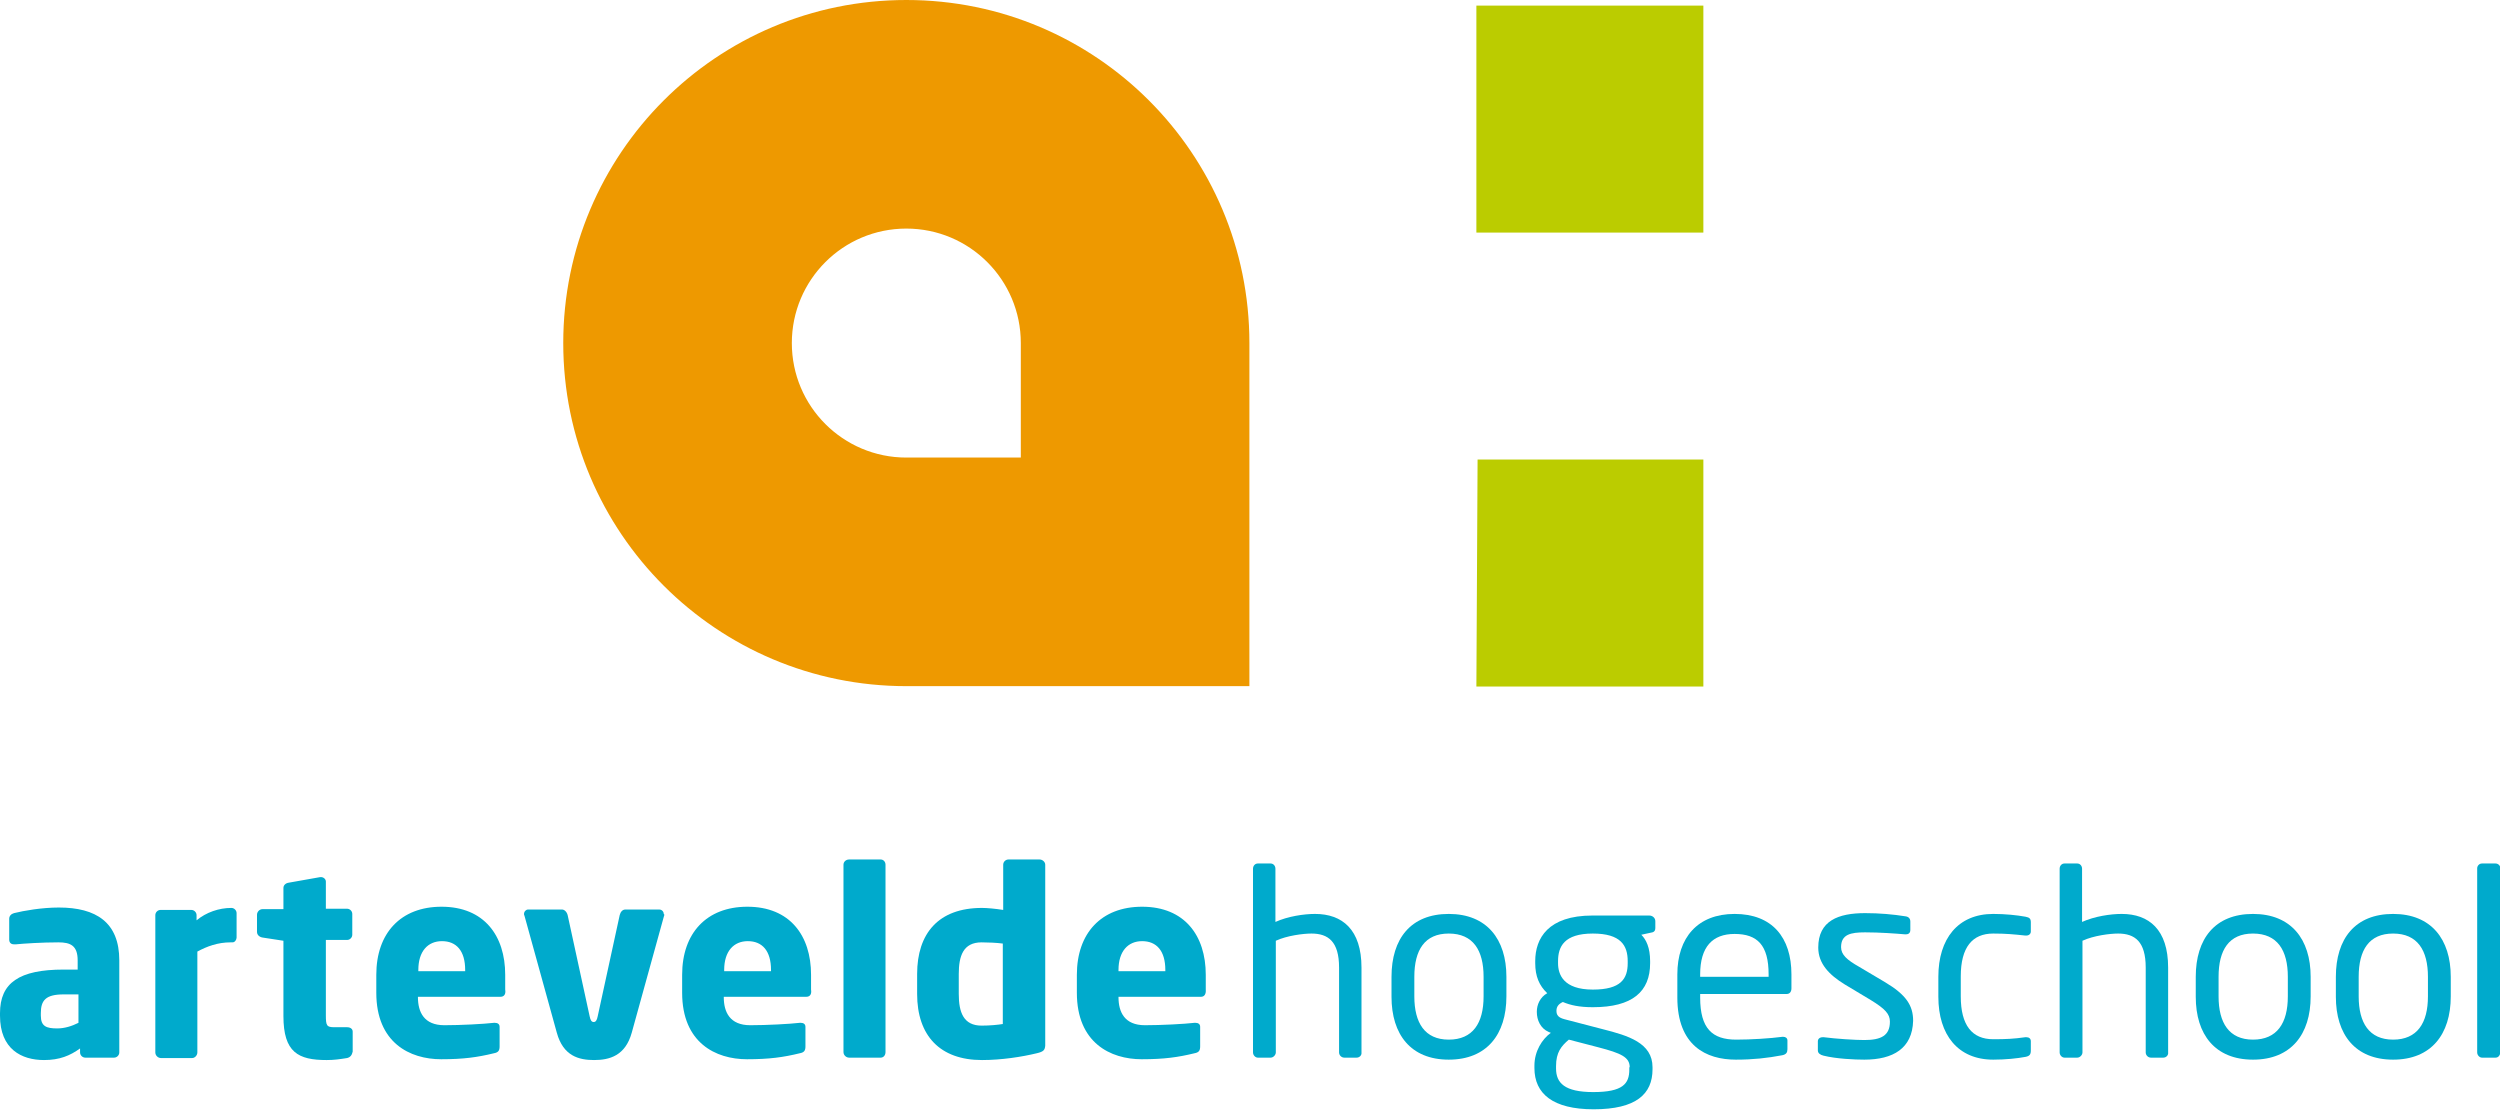
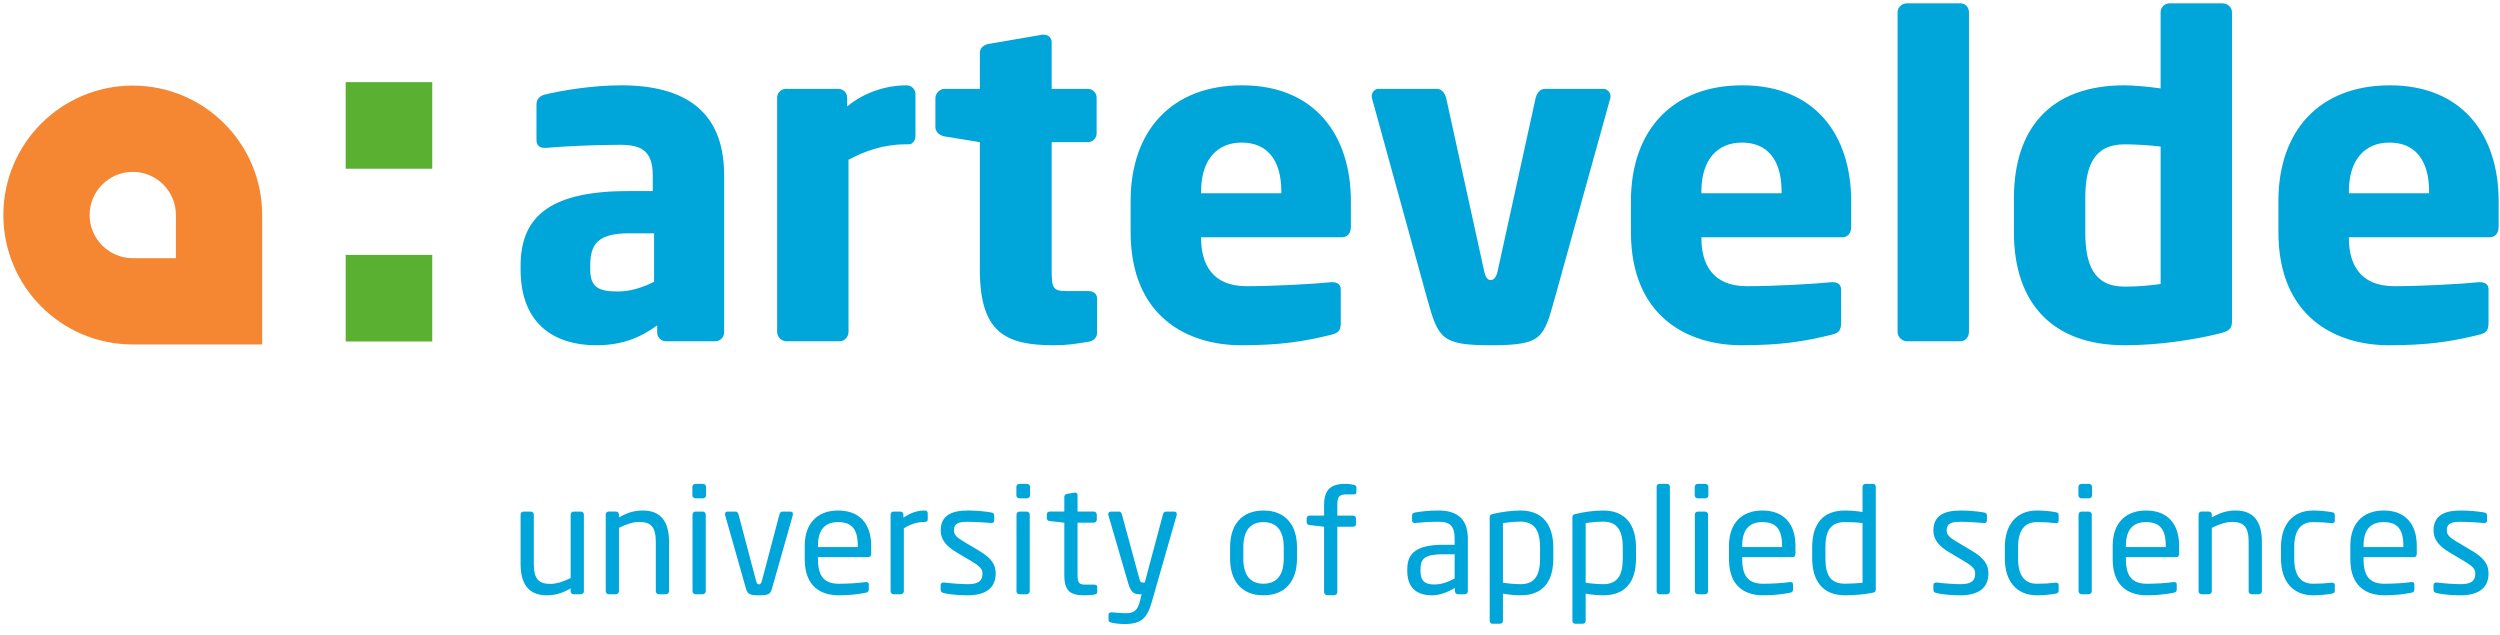
- <svg xmlns="http://www.w3.org/2000/svg" version="1.1" id="Logo" x="0px" y="0px" viewBox="0 0 624.5 277.1" style="enable-background:new 0 0 624.5 277.1;" xml:space="preserve">
-   <style type="text/css">
- 	.st0{fill:#BBCC00;}
- 	.st1{fill:#EE9900;}
- 	.st2{fill:#00AACC;}
- </style>
-   <g>
-     <polygon class="st0" points="368.8,171.5 425.5,171.5 425.5,114.8 369.1,114.8  " />
-     <rect x="368.8" y="1.4" class="st0" width="56.7" height="56.7" />
-     <path class="st1" d="M226.4,0c-47.4,0-85.7,38.4-85.7,85.7c0,47.4,38.4,85.7,85.7,85.7h85.7V85.7C312.1,38.4,273.8,0,226.4,0z    M255,114.3h-28.6c0,0,0,0,0,0c-15.8,0-28.6-12.8-28.6-28.6c0-15.8,12.8-28.6,28.6-28.6c15.8,0,28.6,12.8,28.6,28.6V114.3z" />
-     <g>
-       <path class="st2" d="M28.5,264.2h-7.2c-0.7,0-1.3-0.6-1.3-1.3v-1c-2.5,1.8-5.1,2.9-9,2.9c-5.6,0-11-2.7-11-11.1v-0.6    c0-7.6,4.8-10.9,15.9-10.9h3.5v-2.3c0-3.7-1.8-4.5-4.8-4.5c-4.1,0-8.7,0.3-10.7,0.5H3.5c-0.6,0-1.2-0.3-1.2-1.2v-5.2    c0-0.7,0.5-1.2,1.2-1.4c2.4-0.6,6.9-1.4,11.2-1.4c9.3,0,15.1,3.7,15.1,13.2v23C29.8,263.6,29.2,264.2,28.5,264.2z M19.6,248.4    h-3.7c-4.5,0-5.7,1.5-5.7,4.7v0.6c0,2.7,1.4,3.2,4.1,3.2c1.9,0,3.7-0.6,5.3-1.4V248.4z" />
-       <path class="st2" d="M58.1,235.4h-0.5c-3.2,0-5.9,1-8.3,2.3v25.2c0,0.7-0.6,1.4-1.3,1.4h-7.8c-0.7,0-1.4-0.6-1.4-1.4v-34.3    c0-0.7,0.6-1.3,1.3-1.3h7.7c0.7,0,1.3,0.6,1.3,1.3v1.3c2.4-2,5.6-3.1,8.7-3.1c0.7,0,1.3,0.6,1.3,1.3v6.1    C59.1,234.7,58.7,235.4,58.1,235.4z" />
-       <path class="st2" d="M86.7,264.3c-1.9,0.3-3.2,0.5-5.1,0.5c-7.1,0-10.8-1.9-10.8-11V235l-5.2-0.8c-0.7-0.1-1.4-0.6-1.4-1.4v-4.3    c0-0.7,0.6-1.4,1.4-1.4h5.2v-5.3c0-0.7,0.6-1.2,1.3-1.3l7.9-1.4c0.1,0,0.1,0,0.2,0c0.6,0,1.2,0.5,1.2,1.1v6.8h5.3    c0.7,0,1.3,0.6,1.3,1.3v5.2c0,0.7-0.6,1.3-1.3,1.3h-5.3v18.8c0,2.6,0.2,3,2.1,3h3.2c0.8,0,1.4,0.4,1.4,1.1v5    C87.9,263.6,87.5,264.1,86.7,264.3z" />
-       <path class="st2" d="M125,249h-20.6v0.1c0,3.7,1.5,7,6.6,7c4.1,0,9.8-0.3,12.4-0.6c0.1,0,0.1,0,0.2,0c0.7,0,1.2,0.3,1.2,1v4.9    c0,1-0.3,1.5-1.4,1.7c-4.1,1-7.6,1.5-13.2,1.5c-7.8,0-16.2-4.1-16.2-16.6v-4.5c0-10.4,6.1-17,16.3-17c10.6,0,15.9,7.2,15.9,17v3.7    C126.4,248.4,125.9,249,125,249z M116.2,242.3c0-4.8-2.2-7.2-5.8-7.2c-3.5,0-5.9,2.5-5.9,7.2v0.3h11.7V242.3z" />
-       <path class="st2" d="M165.9,228.7l-8.1,29.3c-1.6,5.7-5.5,6.8-9.4,6.8c-3.8,0-7.7-1-9.3-6.8l-8.1-29.3c-0.1-0.1-0.1-0.3-0.1-0.4    c0-0.6,0.5-1.1,1-1.1h8.5c0.6,0,1.2,0.6,1.4,1.4l5.5,25.3c0.2,1,0.5,1.4,1,1.4c0.5,0,0.8-0.4,1-1.4l5.5-25.3    c0.2-0.8,0.7-1.4,1.4-1.4h8.5c0.6,0,1.1,0.5,1.1,1.1C166,228.5,166,228.6,165.9,228.7z" />
-       <path class="st2" d="M201.4,249h-20.6v0.1c0,3.7,1.5,7,6.6,7c4.1,0,9.8-0.3,12.4-0.6c0.1,0,0.1,0,0.2,0c0.7,0,1.2,0.3,1.2,1v4.9    c0,1-0.3,1.5-1.4,1.7c-4.1,1-7.6,1.5-13.2,1.5c-7.8,0-16.2-4.1-16.2-16.6v-4.5c0-10.4,6.1-17,16.3-17c10.6,0,15.9,7.2,15.9,17v3.7    C202.8,248.4,202.3,249,201.4,249z M192.6,242.3c0-4.8-2.2-7.2-5.8-7.2c-3.5,0-5.9,2.5-5.9,7.2v0.3h11.7V242.3z" />
-       <path class="st2" d="M220,264.2h-7.9c-0.7,0-1.4-0.6-1.4-1.4V216c0-0.7,0.6-1.3,1.4-1.3h7.9c0.7,0,1.2,0.6,1.2,1.3v46.8    C221.2,263.6,220.7,264.2,220,264.2z" />
-       <path class="st2" d="M259,263.1c-3.7,0.9-8.8,1.7-13.7,1.7c-10.5,0-16.2-6.1-16.2-16.5v-5c0-10.1,5.3-16.5,16.2-16.5    c1.3,0,3.4,0.2,5.3,0.5V216c0-0.7,0.6-1.3,1.3-1.3h7.8c0.7,0,1.4,0.6,1.4,1.3v45.2C261,262.3,260.7,262.7,259,263.1z M250.5,235.7    c-1.5-0.2-3.7-0.3-5.3-0.3c-4.6,0-5.7,3.4-5.7,7.9v5c0,4.6,1.2,7.9,5.7,7.9c2.1,0,4.1-0.2,5.3-0.4V235.7z" />
-       <path class="st2" d="M300,249h-20.6v0.1c0,3.7,1.5,7,6.6,7c4.1,0,9.8-0.3,12.4-0.6c0.1,0,0.1,0,0.2,0c0.7,0,1.2,0.3,1.2,1v4.9    c0,1-0.3,1.5-1.4,1.7c-4.1,1-7.6,1.5-13.2,1.5c-7.8,0-16.2-4.1-16.2-16.6v-4.5c0-10.4,6.1-17,16.3-17c10.6,0,15.9,7.2,15.9,17v3.7    C301.3,248.4,300.8,249,300,249z M291.1,242.3c0-4.8-2.2-7.2-5.8-7.2c-3.5,0-5.9,2.5-5.9,7.2v0.3h11.7V242.3z" />
+ <svg xmlns="http://www.w3.org/2000/svg" height="50" viewBox="0 0 197 50" width="197">
+   <g fill="none" fill-rule="evenodd">
+     <path d="m10.462 6.745c-5.631 0-10.197 4.566-10.197 10.2 0 5.633 4.566 10.2 10.197 10.2h10.197v-10.2c0-5.634-4.564-10.2-10.197-10.2zm3.399 13.599h-3.396-.003c-1.877 0-3.399-1.522-3.399-3.399 0-1.878 1.522-3.4 3.399-3.4 1.877 0 3.399 1.522 3.399 3.4z" fill="#f58732" />
+     <g fill="#00a5da">
+       <path d="m48.939 6.724c-2.29 0-4.721.415-6.006.727-.416.104-.659.384-.659.766v2.809c0 .452.276.627.624.627h.173c1.077-.104 3.54-.243 5.763-.243 1.631 0 2.603.416 2.603 2.395v1.249h-1.874c-5.935 0-8.54 1.806-8.54 5.868v.311c0 4.514 2.918 5.972 5.938 5.972 2.081 0 3.471-.591 4.825-1.564v.555c0 .382.312.695.694.695h3.887c.382 0 .694-.314.694-.695v-12.392c0-5.068-3.123-7.081-8.121-7.081zm2.603 15.481c-.834.415-1.804.763-2.845.763-1.459 0-2.188-.277-2.188-1.736v-.311c0-1.702.626-2.536 3.055-2.536h1.978z" />
+       <path d="m61.968 26.891h4.201c.382 0 .694-.348.694-.73v-13.572c1.285-.695 2.777-1.215 4.477-1.215h.279c.312 0 .52-.348.52-.659v-3.299c0-.382-.314-.692-.695-.692-1.666 0-3.402.588-4.686 1.665v-.695c0-.382-.312-.692-.694-.692h-4.13c-.383 0-.695.311-.695.692v18.468c0 .382.347.73.73.73" />
+       <path d="m77.214 21.267c0 4.929 2.013 5.939 5.831 5.939 1.009 0 1.702-.105 2.743-.28.416-.068.659-.348.659-.693v-2.708c0-.382-.276-.591-.727-.591h-1.702c-1.042 0-1.146-.243-1.146-1.631v-10.101h2.848c.382 0 .694-.314.694-.695v-2.813c0-.382-.312-.692-.694-.692h-2.848v-3.679c0-.348-.277-.591-.624-.591h-.104l-4.236.728c-.382.071-.694.315-.694.696v2.845h-2.777c-.382 0-.728.348-.728.73v2.289c0 .382.347.662.728.73l2.777.452z" />
+       <path d="m97.806 27.205c3.02 0 4.896-.28 7.117-.834.59-.139.73-.382.73-.938v-2.637c0-.382-.279-.558-.66-.558h-.104c-1.389.139-4.478.314-6.665.314-2.743 0-3.577-1.805-3.577-3.785v-.068h11.075c.451 0 .728-.314.728-.834v-2.012c0-5.244-2.881-9.13-8.574-9.13-5.52 0-8.783 3.539-8.783 9.13v2.428c0 6.702 4.512 8.923 8.712 8.923zm-3.159-12.117c0-2.533 1.285-3.853 3.194-3.853 1.945 0 3.126 1.286 3.126 3.853v.142h-6.319z" />
+       <path d="m117.465 27.205c4.065 0 4.166-.556 5.035-3.646l4.374-15.761c.033-.068.033-.139.033-.207 0-.347-.277-.59-.59-.59h-4.582c-.347 0-.626.311-.728.728l-2.987 13.607c-.103.52-.312.73-.555.73-.243 0-.415-.209-.52-.73l-2.986-13.607c-.104-.418-.382-.728-.728-.728h-4.583c-.312 0-.555.243-.555.59 0 .068 0 .139.035.207l4.339 15.761c.867 3.09 1.095 3.646 4.999 3.646" />
+       <path d="m137.228 27.205c3.02 0 4.896-.28 7.117-.834.59-.139.73-.382.73-.938v-2.637c0-.382-.279-.558-.66-.558h-.104c-1.388.139-4.478.314-6.664.314-2.743 0-3.577-1.805-3.577-3.785v-.068h11.075c.451 0 .728-.314.728-.834v-2.012c0-5.244-2.881-9.13-8.573-9.13-5.52 0-8.783 3.539-8.783 9.13v2.428c0 6.702 4.511 8.923 8.712 8.923zm-3.159-12.117c0-2.533 1.285-3.853 3.194-3.853 1.945 0 3.126 1.286 3.126 3.853v.142h-6.32z" />
+       <path d="m154.493.265h-4.234c-.383 0-.73.314-.73.695v25.202c0 .382.347.728.73.728h4.234c.382 0 .661-.347.661-.728v-25.202c0-.382-.279-.695-.661-.695" />
+       <path d="m167.411 27.205c2.672 0 5.416-.419 7.394-.905.936-.207 1.075-.449 1.075-1.006v-24.334c0-.382-.348-.695-.73-.695h-4.199c-.382 0-.694.314-.694.695v6.006c-1.007-.142-2.153-.243-2.847-.243-5.867 0-8.712 3.434-8.712 8.887v2.707c0 5.623 3.09 8.887 8.712 8.887zm-3.09-11.594c0-2.432.624-4.237 3.09-4.237.832 0 2.013.069 2.847.175v10.828c-.66.104-1.702.209-2.847.209-2.465 0-3.09-1.806-3.09-4.269z" />
+       <path d="m188.321 6.724c-5.52 0-8.783 3.539-8.783 9.13v2.428c0 6.702 4.511 8.923 8.712 8.923 3.02 0 4.896-.28 7.117-.834.59-.139.729-.382.729-.938v-2.637c0-.382-.279-.558-.66-.558h-.104c-1.389.139-4.477.314-6.665.314-2.743 0-3.577-1.805-3.577-3.785v-.068h11.075c.451 0 .728-.314.728-.834v-2.012c0-5.244-2.881-9.13-8.573-9.13zm3.09 8.506h-6.32v-.142c0-2.533 1.285-3.853 3.194-3.853 1.945 0 3.126 1.286 3.126 3.853z" />
+       <path d="m45.785 40.312h-.581c-.129 0-.236.119-.236.237v5c-.545.272-1.102.462-1.6.462-.9 0-1.303-.368-1.303-1.565v-3.897c0-.13-.107-.237-.237-.237h-.569c-.129 0-.236.107-.236.237v3.897c0 1.576.64 2.464 2.06 2.464.699 0 1.232-.177 1.884-.544v.225c0 .129.094.236.225.236h.592c.13 0 .226-.107.226-.236v-6.042c0-.13-.108-.237-.226-.237" />
+       <path d="m50.658 40.228c-.699 0-1.233.179-1.884.545v-.225c0-.13-.094-.237-.225-.237h-.592c-.13 0-.225.107-.225.237v6.041c0 .13.107.237.225.237h.58c.13 0 .237-.118.237-.237v-4.997c.545-.273 1.102-.463 1.6-.463.899 0 1.303.368 1.303 1.565v3.896c0 .13.107.237.236.237h.57c.13 0 .237-.107.237-.237v-3.896c0-1.578-.641-2.466-2.062-2.466" />
+       <path d="m55.4 38.129h-.603c-.132 0-.237.105-.237.236v.667c0 .131.105.237.237.237h.603c.13 0 .237-.107.237-.237v-.667c0-.131-.107-.236-.237-.236" />
+       <path d="m55.376 40.312h-.569c-.129 0-.237.107-.237.237v6.042c0 .129.108.236.237.236h.569c.13 0 .237-.107.237-.236v-6.042c0-.13-.107-.237-.237-.237" />
+       <path d="m62.295 40.312h-.652c-.094 0-.178.071-.225.226l-1.362 5.164c-.071.284-.143.344-.248.344-.119 0-.179-.06-.248-.344l-1.364-5.164c-.047-.155-.13-.226-.225-.226h-.652c-.118 0-.189.083-.189.201 0 .025 0 .047.011.083l1.6 5.64c.154.532.201.674 1.067.674.886 0 .911-.142 1.065-.674l1.6-5.64c.011-.036.011-.058.011-.083 0-.118-.071-.201-.189-.201" />
+       <path d="m66.043 40.228c-1.695 0-2.63 1.078-2.63 2.772v1.067c0 2.203 1.328 2.842 2.689 2.842.795 0 1.446-.071 2.121-.201.19-.036.237-.119.237-.272v-.403c0-.118-.096-.165-.19-.165h-.06c-.545.082-1.421.131-2.109.131-1.089 0-1.645-.522-1.645-1.931v-.165h3.968c.142 0 .225-.108.225-.262v-.64c0-1.681-.875-2.772-2.605-2.772zm1.551 2.879h-3.138v-.107c0-1.279.567-1.859 1.587-1.859 1.042 0 1.551.52 1.551 1.859z" />
+       <path d="m72.857 40.229c-.533 0-1.078.154-1.67.569v-.248c0-.13-.094-.237-.225-.237h-.558c-.13 0-.225.107-.225.237v6.04c0 .13.107.237.225.237h.58c.13 0 .239-.118.239-.237v-4.962c.592-.355 1.089-.498 1.634-.498.166 0 .248-.071.248-.201v-.486c0-.143-.082-.214-.248-.214" />
+       <path d="m77.159 43.404-1.172-.699c-.545-.319-.817-.545-.817-.9 0-.605.437-.686 1.102-.686.663 0 1.422.06 1.835.094h.036c.118 0 .201-.06.201-.201v-.391c0-.129-.071-.213-.225-.238-.556-.094-1.185-.154-1.848-.154-1.221 0-2.145.344-2.145 1.576 0 .747.487 1.256 1.208 1.694l1.196.711c.676.401.889.627.889.982 0 .64-.402.841-1.174.841-.426 0-1.29-.058-1.859-.13h-.047c-.119 0-.214.072-.214.178v.415c0 .13.094.203.248.237.581.142 1.434.178 1.871.178 1.328 0 2.216-.509 2.216-1.718 0-.698-.319-1.208-1.303-1.788" />
+       <path d="m80.906 40.312h-.569c-.129 0-.237.107-.237.237v6.042c0 .129.108.236.237.236h.569c.13 0 .237-.107.237-.236v-6.042c0-.13-.107-.237-.237-.237" />
+       <path d="m80.93 38.129h-.603c-.132 0-.237.105-.237.236v.667c0 .131.105.237.237.237h.603c.13 0 .237-.107.237-.237v-.667c0-.131-.107-.236-.237-.236" />
+       <path d="m86.214 46.069h-.663c-.474 0-.64-.094-.64-.746v-4.135h1.279c.13 0 .237-.105.237-.236v-.404c0-.13-.107-.237-.237-.237h-1.279v-1.29c0-.12-.083-.203-.178-.203h-.036l-.615.096c-.13.024-.214.118-.214.237v1.16h-1.15c-.13 0-.225.083-.225.214v.319c0 .131.094.203.225.214l1.15.13v4.135c0 1.302.52 1.587 1.611 1.587.225 0 .533-.024.77-.058.154-.025.212-.095.212-.201v-.415c0-.12-.082-.167-.248-.167" />
+       <path d="m92.543 40.312h-.663c-.108 0-.203.083-.225.179l-1.447 5.412h-.189c-.083 0-.165-.024-.226-.259l-1.397-5.141c-.024-.095-.107-.19-.201-.19h-.652c-.142 0-.212.083-.212.201 0 .025 0 .059.011.083l1.576 5.415c.214.734.522.816.875.816h.166l-.118.487c-.201.828-.497 1.006-1.172 1.006-.261 0-.794-.047-1.054-.071h-.036c-.13 0-.225.06-.225.189v.44c0 .118.107.153.248.189.248.06.663.107.995.107 1.362 0 1.801-.474 2.168-1.754l1.955-6.823c.011-.024.011-.058.011-.083 0-.118-.071-.201-.189-.201" />
+       <path d="m99.561 40.229c-1.742 0-2.63 1.15-2.63 2.891v.899c0 1.742.888 2.891 2.63 2.891 1.741 0 2.642-1.149 2.642-2.891v-.899c0-1.741-.901-2.891-2.642-2.891zm1.598 3.79c0 1.221-.497 1.978-1.598 1.978-1.114 0-1.588-.769-1.588-1.978v-.899c0-1.221.486-1.978 1.588-1.978 1.113 0 1.598.77 1.598 1.978z" />
+       <path d="m106.66 38.201c-.154-.036-.343-.071-.663-.071-1.043 0-1.658.379-1.658 1.646v.853h-1.15c-.13 0-.224.096-.224.214v.319c0 .119.094.202.224.213l1.15.13v5.158c0 .118.105.237.236.237h.58c.12 0 .225-.119.225-.237v-5.158h1.244c.13 0 .225-.083.225-.201v-.462c0-.118-.094-.214-.225-.214h-1.244v-.853c0-.651.166-.816.724-.816h.567c.13 0 .214-.048.214-.179v-.391c0-.105-.094-.153-.225-.189" />
+       <path d="m113.357 40.228c-.806 0-1.35.072-1.837.154-.165.025-.247.094-.247.224v.415c0 .156.105.19.212.19h.06c.473-.047 1.042-.096 1.812-.096.924 0 1.268.345 1.268 1.339v.474h-.877c-2.109 0-2.855.64-2.855 1.919v.143c0 1.482.924 1.919 1.931 1.919.663 0 1.255-.248 1.824-.58v.26c0 .13.105.237.236.237h.545c.13 0 .237-.107.237-.237v-4.135c0-1.397-.663-2.227-2.31-2.227zm1.268 5.355c-.569.308-1.054.474-1.6.474-.687 0-1.09-.226-1.09-1.08v-.142c0-.841.379-1.161 1.813-1.161h.877z" />
+       <path d="m119.817 40.229c-.723 0-1.553.119-2.179.273-.214.047-.25.118-.25.272v8.151c0 .13.096.225.214.225h.605c.131 0 .225-.107.225-.225v-2.145c.462.083 1.018.13 1.386.13 1.73 0 2.582-1.042 2.582-2.902v-.853c0-1.776-.817-2.926-2.582-2.926zm1.54 3.779c0 1.268-.38 2.025-1.54 2.025-.379 0-.995-.047-1.386-.118v-4.692c.332-.058.888-.118 1.386-.118 1.172 0 1.54.806 1.54 2.049z" />
+       <path d="m126.335 40.229c-.723 0-1.553.119-2.179.273-.214.047-.25.118-.25.272v8.151c0 .13.096.225.214.225h.605c.131 0 .225-.107.225-.225v-2.145c.462.083 1.018.13 1.386.13 1.73 0 2.582-1.042 2.582-2.902v-.853c0-1.776-.817-2.926-2.582-2.926zm1.54 3.779c0 1.268-.38 2.025-1.54 2.025-.379 0-.995-.047-1.386-.118v-4.692c.331-.058.888-.118 1.386-.118 1.172 0 1.54.806 1.54 2.049z" />
+       <path d="m131.373 38.129h-.616c-.13 0-.214.105-.214.225v8.235c0 .13.094.238.214.238h.616c.13 0 .214-.118.214-.238v-8.235c0-.13-.096-.225-.214-.225" />
+       <path d="m134.383 38.129h-.603c-.132 0-.237.105-.237.236v.667c0 .131.105.237.237.237h.603c.13 0 .237-.107.237-.237v-.667c0-.131-.107-.236-.237-.236" />
+       <path d="m134.359 40.312h-.569c-.129 0-.237.107-.237.237v6.042c0 .129.108.236.237.236h.569c.131 0 .237-.107.237-.236v-6.042c0-.13-.107-.237-.237-.237" />
+       <path d="m138.874 40.228c-1.694 0-2.629 1.078-2.629 2.772v1.067c0 2.203 1.327 2.842 2.689 2.842.794 0 1.446-.071 2.12-.201.19-.036.237-.119.237-.272v-.403c0-.118-.094-.165-.19-.165h-.058c-.545.082-1.422.131-2.109.131-1.09 0-1.647-.522-1.647-1.931v-.165h3.969c.142 0 .225-.108.225-.262v-.64c0-1.681-.877-2.772-2.607-2.772zm1.553 2.879h-3.14v-.107c0-1.279.569-1.859 1.587-1.859 1.044 0 1.553.52 1.553 1.859z" />
+       <path d="m147.597 38.129h-.603c-.13 0-.226.105-.226.225v1.993c-.462-.083-1.018-.119-1.386-.119-1.73 0-2.582 1.043-2.582 2.902v.853c0 1.777.817 2.926 2.582 2.926.723 0 1.446-.058 2.179-.201.214-.036.25-.12.25-.272v-8.082c0-.13-.094-.225-.214-.225zm-.829 7.798c-.402.035-.982.069-1.386.069-1.173 0-1.54-.721-1.54-2.013v-.853c0-1.267.38-1.989 1.54-1.989.378 0 .995.011 1.386.083z" />
+       <path d="m155.385 43.404-1.173-.699c-.545-.319-.817-.545-.817-.9 0-.605.437-.686 1.102-.686.663 0 1.421.06 1.835.094h.034c.12 0 .203-.06.203-.201v-.391c0-.129-.071-.213-.225-.238-.557-.094-1.185-.154-1.848-.154-1.221 0-2.145.344-2.145 1.576 0 .747.486 1.256 1.209 1.694l1.196.711c.676.401.889.627.889.982 0 .64-.402.841-1.173.841-.426 0-1.29-.058-1.859-.13h-.047c-.12 0-.214.072-.214.178v.415c0 .13.094.203.249.237.581.142 1.434.178 1.871.178 1.327 0 2.215-.509 2.215-1.718 0-.698-.32-1.208-1.302-1.788" />
+       <path d="m161.985 40.359c-.391-.071-.935-.13-1.48-.13-1.623 0-2.524 1.138-2.524 2.88v.924c0 1.74.913 2.877 2.524 2.877.556 0 1.089-.058 1.48-.13.19-.035.237-.107.237-.26v-.427c0-.118-.094-.178-.201-.178h-.047c-.522.06-.889.083-1.469.083-.96 0-1.48-.64-1.48-1.966v-.924c0-1.34.531-1.967 1.48-1.967.58 0 .948.024 1.469.083h.047c.107 0 .201-.06.201-.178v-.427c0-.165-.047-.225-.237-.261" />
+       <path d="m164.618 38.129h-.603c-.132 0-.237.105-.237.236v.667c0 .131.105.237.237.237h.603c.13 0 .237-.107.237-.237v-.667c0-.131-.107-.236-.237-.236" />
+       <path d="m164.594 40.312h-.567c-.131 0-.237.107-.237.237v6.042c0 .129.107.236.237.236h.567c.13 0 .237-.107.237-.236v-6.042c0-.13-.107-.237-.237-.237" />
+       <path d="m169.109 40.228c-1.694 0-2.629 1.078-2.629 2.772v1.067c0 2.203 1.327 2.842 2.689 2.842.794 0 1.446-.071 2.12-.201.19-.036.237-.119.237-.272v-.403c0-.118-.094-.165-.19-.165h-.058c-.545.082-1.422.131-2.109.131-1.089 0-1.647-.522-1.647-1.931v-.165h3.969c.142 0 .225-.108.225-.262v-.64c0-1.681-.877-2.772-2.607-2.772zm1.553 2.879h-3.14v-.107c0-1.279.569-1.859 1.587-1.859 1.044 0 1.553.52 1.553 1.859z" />
+       <path d="m176.174 40.228c-.699 0-1.233.179-1.884.545v-.225c0-.13-.094-.237-.225-.237h-.592c-.13 0-.225.107-.225.237v6.041c0 .13.107.237.225.237h.58c.131 0 .238-.118.238-.237v-4.997c.545-.273 1.102-.463 1.6-.463.9 0 1.303.368 1.303 1.565v3.896c0 .13.107.237.237.237h.569c.13 0 .237-.107.237-.237v-3.896c0-1.578-.641-2.466-2.062-2.466" />
+       <path d="m183.746 40.359c-.391-.071-.935-.13-1.48-.13-1.623 0-2.524 1.138-2.524 2.88v.924c0 1.74.913 2.877 2.524 2.877.557 0 1.089-.058 1.48-.13.19-.035.237-.107.237-.26v-.427c0-.118-.095-.178-.201-.178h-.047c-.522.06-.889.083-1.469.083-.96 0-1.48-.64-1.48-1.966v-.924c0-1.34.531-1.967 1.48-1.967.58 0 .948.024 1.469.083h.047c.105 0 .201-.06.201-.178v-.427c0-.165-.047-.225-.237-.261" />
+       <path d="m187.835 40.228c-1.694 0-2.629 1.078-2.629 2.772v1.067c0 2.203 1.326 2.842 2.689 2.842.794 0 1.446-.071 2.12-.201.19-.036.237-.119.237-.272v-.403c0-.118-.094-.165-.19-.165h-.058c-.545.082-1.422.131-2.109.131-1.089 0-1.647-.522-1.647-1.931v-.165h3.969c.142 0 .225-.108.225-.262v-.64c0-1.681-.877-2.772-2.607-2.772zm1.552 2.879h-3.14v-.107c0-1.279.569-1.859 1.587-1.859 1.043 0 1.552.52 1.552 1.859z" />
+       <path d="m194.794 43.404-1.172-.699c-.545-.319-.817-.545-.817-.9 0-.605.437-.686 1.102-.686.663 0 1.422.06 1.837.094h.033c.119 0 .203-.06.203-.201v-.391c0-.129-.072-.213-.225-.238-.556-.094-1.185-.154-1.848-.154-1.221 0-2.145.344-2.145 1.576 0 .747.487 1.256 1.208 1.694l1.196.711c.676.401.889.627.889.982 0 .64-.402.841-1.174.841-.426 0-1.29-.058-1.859-.13h-.047c-.119 0-.214.072-.214.178v.415c0 .13.094.203.248.237.581.142 1.434.178 1.871.178 1.328 0 2.216-.509 2.216-1.718 0-.698-.32-1.208-1.303-1.788" />
    </g>
-     <g>
-       <path class="st2" d="M338.9,264.2h-3.1c-0.7,0-1.3-0.6-1.3-1.3v-21.2c0-6.5-2.7-8.5-6.9-8.5c-2,0-6.1,0.5-8.9,1.8v27.9    c0,0.6-0.6,1.3-1.3,1.3h-3.2c-0.6,0-1.2-0.6-1.2-1.3V217c0-0.7,0.5-1.3,1.2-1.3h3.2c0.7,0,1.2,0.6,1.2,1.3v13.3    c3.1-1.4,7.1-2,9.9-2c6.8,0,11.6,3.9,11.6,13.4v21.2C340.2,263.6,339.6,264.2,338.9,264.2z" />
-       <path class="st2" d="M361.9,264.7c-9.5,0-14.3-6.3-14.3-15.7V244c0-9.5,4.8-15.7,14.3-15.7c9.5,0,14.4,6.3,14.4,15.7v4.9    C376.3,258.4,371.4,264.7,361.9,264.7z M370.6,244c0-6.6-2.6-10.8-8.7-10.8c-6,0-8.6,4.1-8.6,10.8v4.9c0,6.6,2.6,10.8,8.6,10.8    c6,0,8.7-4.1,8.7-10.8V244z" />
-       <path class="st2" d="M412.3,233l-2.3,0.5c1.2,1.2,2.2,3.2,2.2,6.6v0.5c0,7.1-4.4,11-14.3,11c-3.4,0-5.6-0.5-7.5-1.3    c-1.1,0.5-1.6,1.2-1.6,2.2c0,1.1,0.5,1.7,2,2.1l9.6,2.5c6.3,1.6,12.4,3.4,12.4,9.5v0.5c0,6.2-4.1,10-14.7,10    c-10.2,0-14.8-3.9-14.8-10.3v-0.6c0-3.6,1.9-6.6,4.1-8.2l-0.5-0.2c-2.1-0.9-3-3-3-5v-0.1c0-1.7,0.8-3.6,2.6-4.6    c-2-1.9-3-4.2-3-7.5v-0.5c0-5.7,3.2-11.4,14.3-11.4H412c0.8,0,1.5,0.6,1.5,1.4v1.7C413.5,232.7,413,232.9,412.3,233z M407.1,266.6    c0-2.5-2.1-3.5-7.9-5l-7.3-1.9c-1.9,1.6-3.2,3.2-3.2,6.6v0.6c0,3.6,2.1,5.9,9.3,5.9c7.4,0,9-2.1,9-5.6V266.6z M406.6,240.1    c0-3.9-1.7-6.9-8.7-6.9c-7.2,0-8.7,3.3-8.7,6.9v0.5c0,2.8,1.3,6.6,8.7,6.6c7,0,8.7-2.7,8.7-6.6V240.1z" />
-       <path class="st2" d="M446.3,248.3h-21.6v0.9c0,7.7,3,10.5,9,10.5c3.7,0,8.5-0.3,11.5-0.7c0.1,0,0.2,0,0.3,0c0.5,0,1,0.3,1,0.9v2.2    c0,0.8-0.3,1.3-1.3,1.5c-3.7,0.7-7.2,1.1-11.6,1.1c-7.4,0-14.6-3.5-14.6-15.5v-5.8c0-9.2,5.1-15.1,14.3-15.1    c9.4,0,14.2,5.9,14.2,15.1v3.5C447.5,247.7,447.1,248.3,446.3,248.3z M441.8,243.4c0-7.3-2.8-10.1-8.5-10.1    c-5.5,0-8.6,3.2-8.6,10.1v0.6h17.1V243.4z" />
-       <path class="st2" d="M465.7,264.7c-2.4,0-7-0.2-10.2-1c-0.8-0.2-1.4-0.6-1.4-1.3v-2.3c0-0.6,0.5-1,1.2-1c0.1,0,0.2,0,0.3,0    c3.1,0.4,7.8,0.7,10.1,0.7c4.2,0,6.4-1.1,6.4-4.6c0-1.9-1.2-3.2-4.8-5.4l-6.5-3.9c-3.9-2.4-6.6-5.2-6.6-9.2c0-6.7,5-8.6,11.7-8.6    c3.6,0,7,0.3,10.1,0.8c0.8,0.1,1.2,0.6,1.2,1.3v2.1c0,0.8-0.5,1.1-1.1,1.1c-0.1,0-0.1,0-0.2,0c-2.3-0.2-6.4-0.5-10-0.5    c-3.6,0-6,0.5-6,3.7c0,1.9,1.5,3.2,4.5,4.9l6.4,3.8c5.4,3.2,7.1,5.9,7.1,9.7C477.7,261.9,472.9,264.7,465.7,264.7z" />
-       <path class="st2" d="M506,264c-2.1,0.4-5,0.7-8.1,0.7c-8.8,0-13.7-6.2-13.7-15.7v-5c0-9.5,4.9-15.7,13.7-15.7c3,0,5.9,0.3,8.1,0.7    c1,0.2,1.3,0.5,1.3,1.4v2.3c0,0.6-0.5,1-1.1,1c-0.1,0-0.2,0-0.3,0c-2.8-0.3-4.8-0.5-8-0.5c-5.2,0-8.1,3.4-8.1,10.7v5    c0,7.2,2.8,10.7,8.1,10.7c3.2,0,5.2-0.1,8-0.5c0.1,0,0.1,0,0.3,0c0.6,0,1.1,0.3,1.1,1v2.3C507.3,263.4,507,263.8,506,264z" />
-       <path class="st2" d="M540.4,264.2h-3.1c-0.7,0-1.3-0.6-1.3-1.3v-21.2c0-6.5-2.7-8.5-6.9-8.5c-2,0-6.1,0.5-8.9,1.8v27.9    c0,0.6-0.6,1.3-1.3,1.3h-3.2c-0.6,0-1.2-0.6-1.2-1.3V217c0-0.7,0.5-1.3,1.2-1.3h3.2c0.7,0,1.2,0.6,1.2,1.3v13.3    c3.1-1.4,7.1-2,9.9-2c6.8,0,11.6,3.9,11.6,13.4v21.2C541.7,263.6,541.1,264.2,540.4,264.2z" />
-       <path class="st2" d="M562.8,264.7c-9.5,0-14.3-6.3-14.3-15.7V244c0-9.5,4.8-15.7,14.3-15.7c9.5,0,14.4,6.3,14.4,15.7v4.9    C577.2,258.4,572.3,264.7,562.8,264.7z M571.5,244c0-6.6-2.6-10.8-8.7-10.8c-6,0-8.6,4.1-8.6,10.8v4.9c0,6.6,2.6,10.8,8.6,10.8    c6,0,8.7-4.1,8.7-10.8V244z" />
-       <path class="st2" d="M597.8,264.7c-9.5,0-14.3-6.3-14.3-15.7V244c0-9.5,4.8-15.7,14.3-15.7c9.5,0,14.4,6.3,14.4,15.7v4.9    C612.2,258.4,607.3,264.7,597.8,264.7z M606.5,244c0-6.6-2.6-10.8-8.7-10.8c-6,0-8.6,4.1-8.6,10.8v4.9c0,6.6,2.6,10.8,8.6,10.8    c6,0,8.7-4.1,8.7-10.8V244z" />
-       <path class="st2" d="M623.4,264.2H620c-0.6,0-1.2-0.6-1.2-1.3v-46c0-0.6,0.5-1.2,1.2-1.2h3.4c0.6,0,1.2,0.5,1.2,1.2v46    C624.5,263.6,624.1,264.2,623.4,264.2z" />
-     </g>
+     <path d="m27.239 26.909h6.822v-6.824h-6.822z" fill="#5ab031" />
+     <path d="m27.239 13.297h6.822v-6.824h-6.822z" fill="#5ab031" />
  </g>
</svg>
